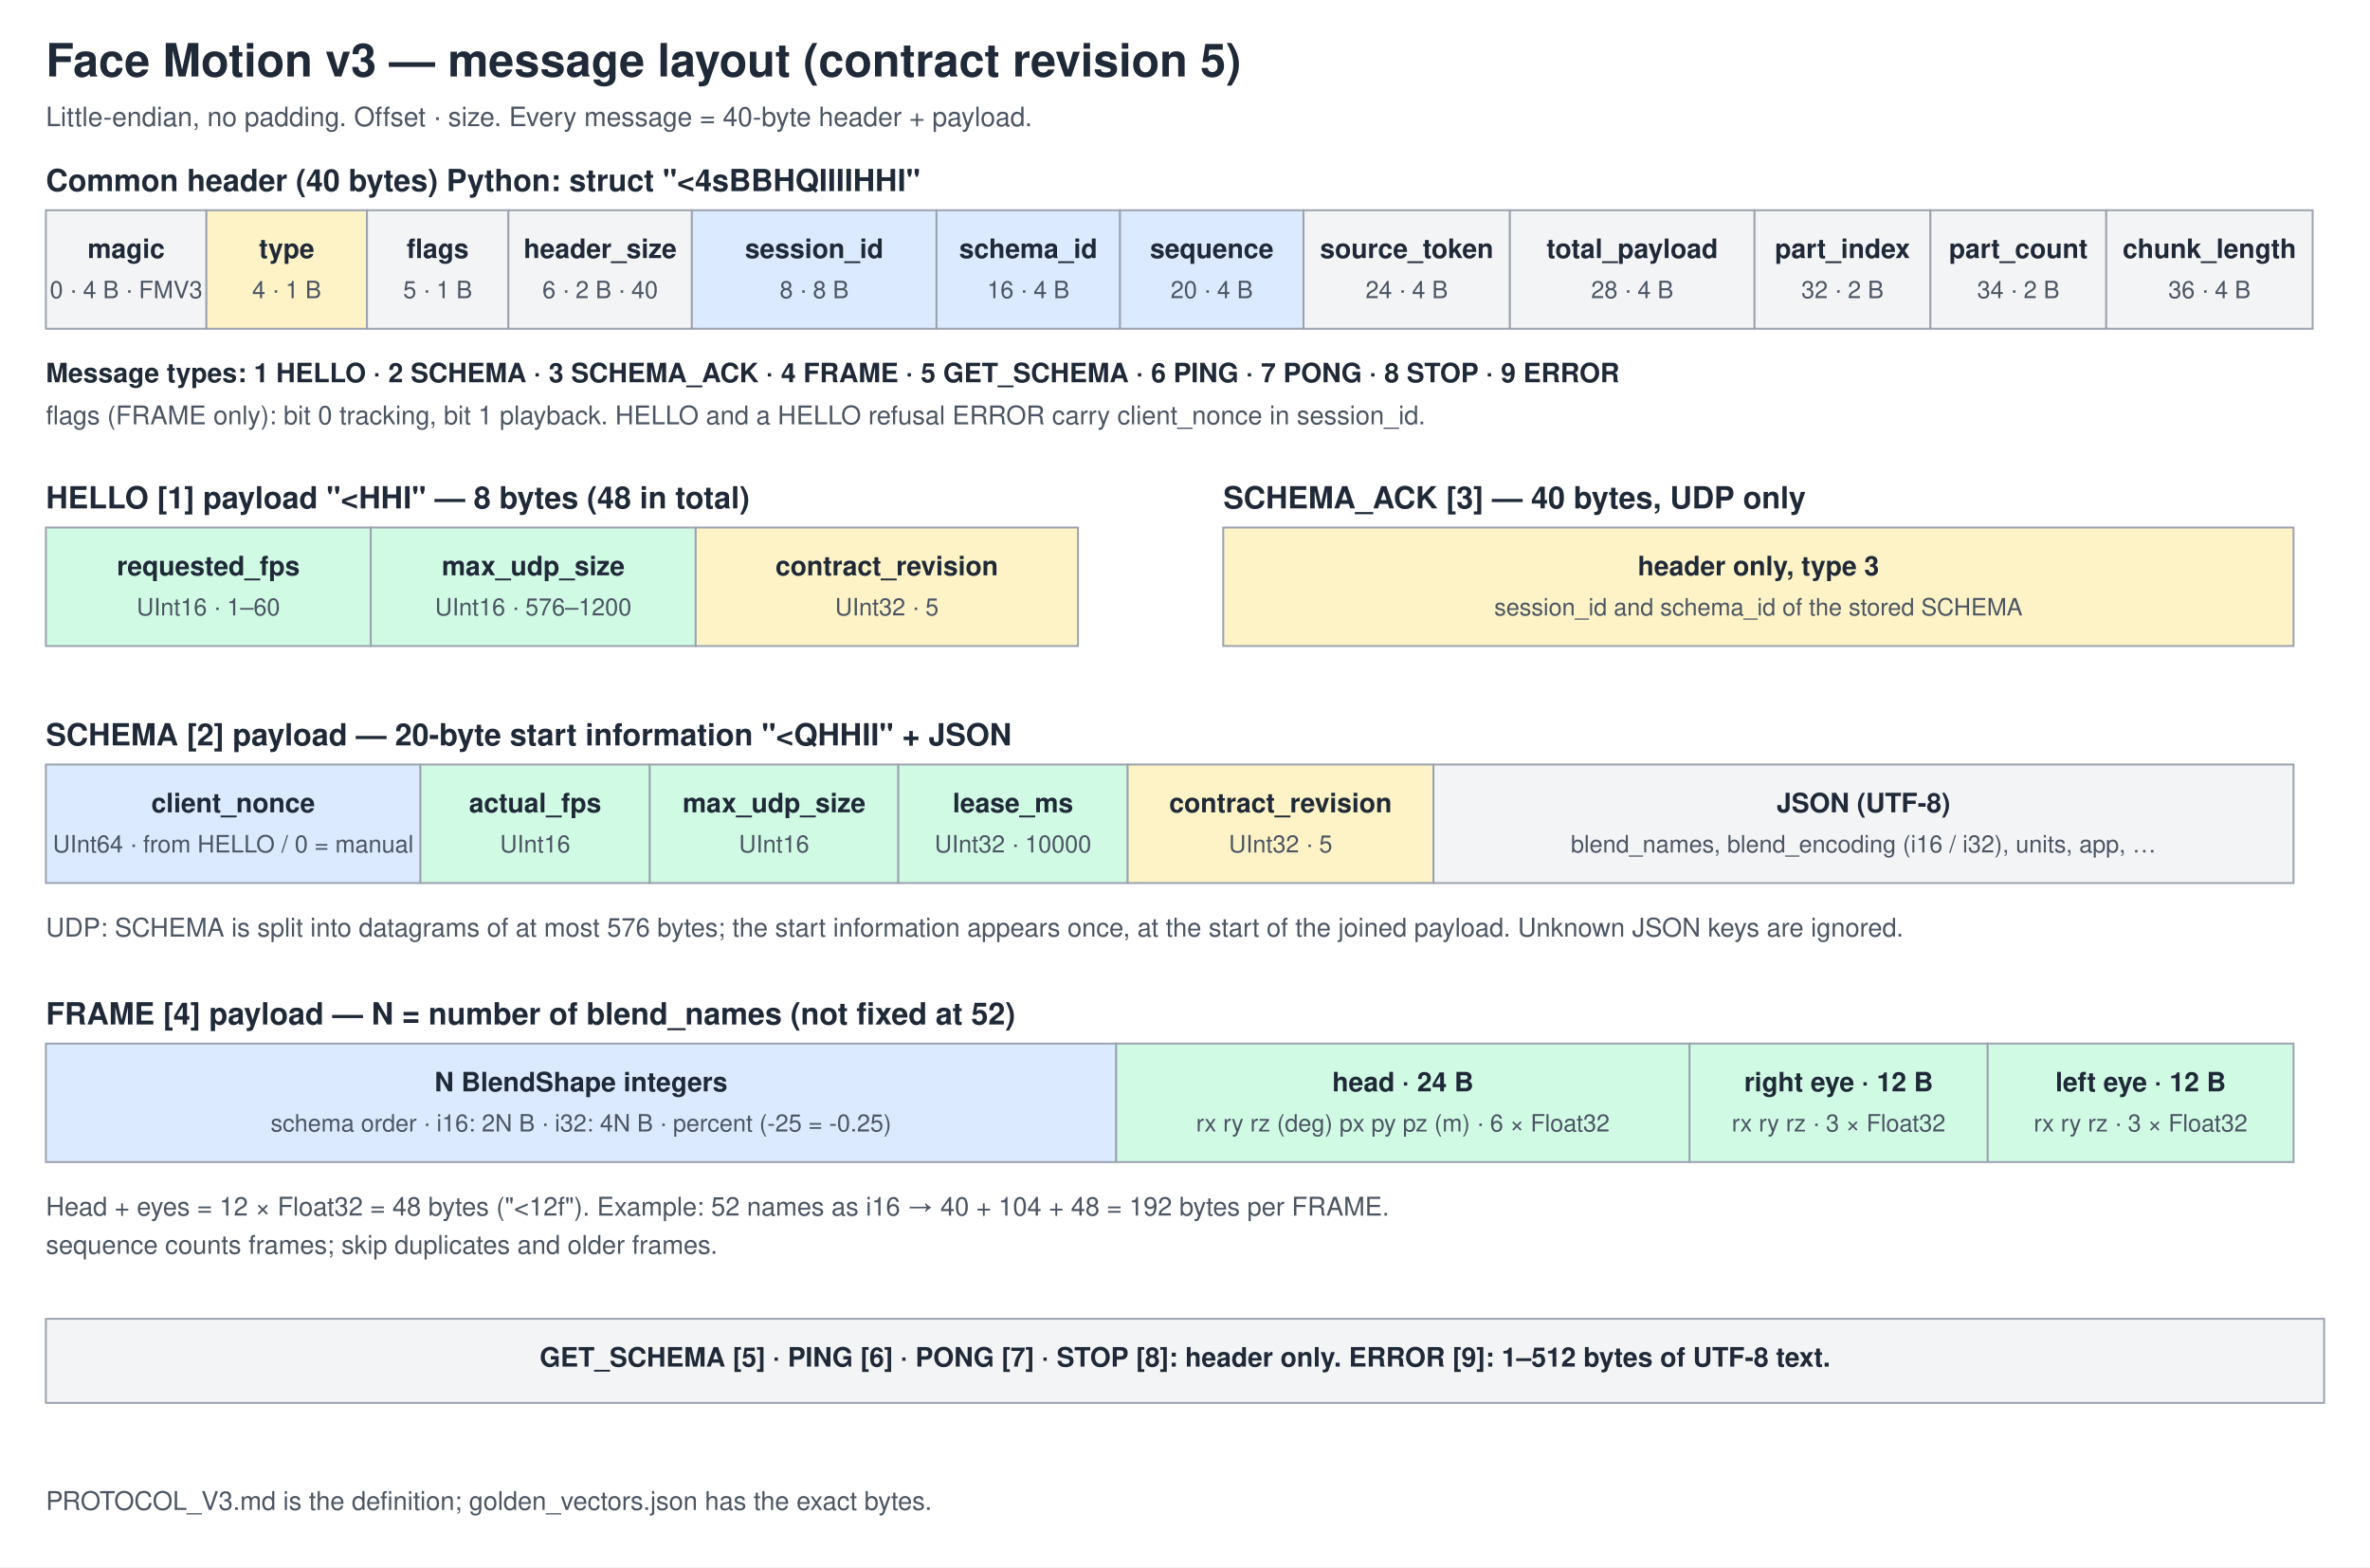
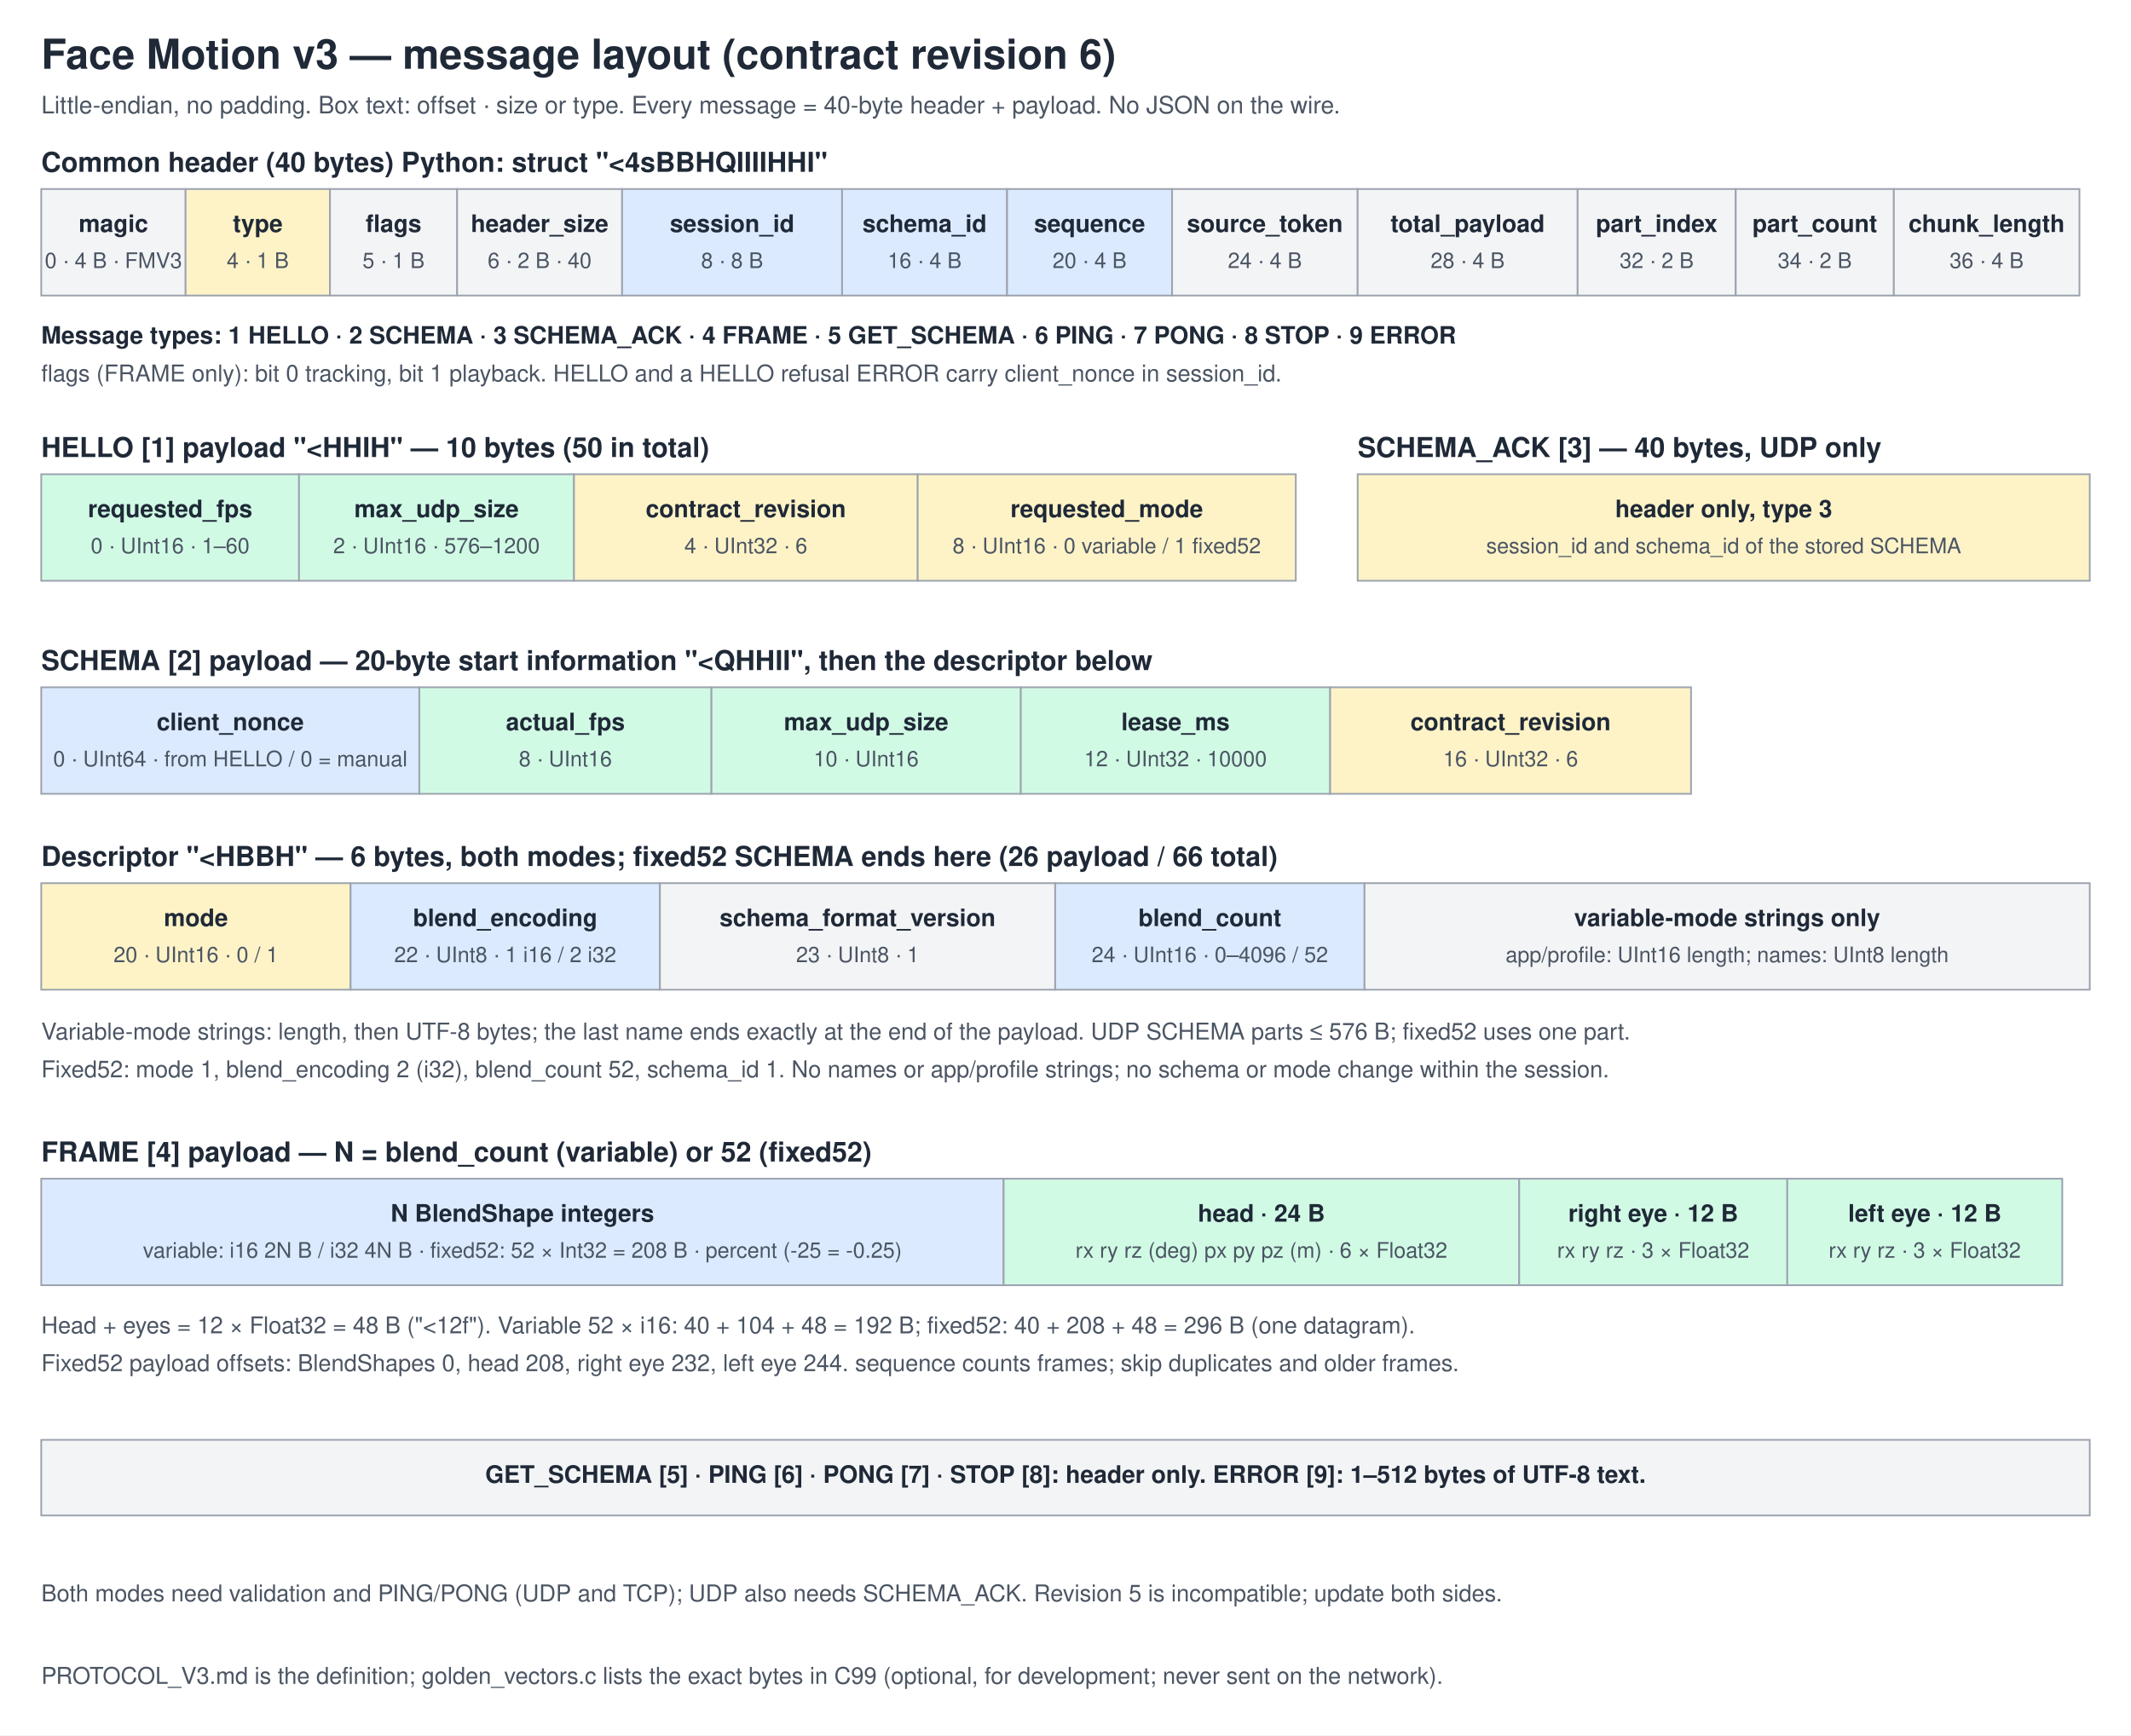
- <svg xmlns="http://www.w3.org/2000/svg" width="1240" height="820" viewBox="0 0 1240 820">
-   <rect width="1240" height="820" fill="#ffffff" />
-   <text x="24" y="40" font-family="-apple-system, 'Segoe UI', Helvetica, Arial, sans-serif" font-size="24" font-weight="700" fill="#1f2937" text-anchor="start">Face Motion v3 — message layout (contract revision 5)</text>
-   <text x="24" y="66" font-family="-apple-system, 'Segoe UI', Helvetica, Arial, sans-serif" font-size="14" font-weight="normal" fill="#4b5563" text-anchor="start">Little-endian, no padding. Offset · size. Every message = 40-byte header + payload.</text>
+ <svg xmlns="http://www.w3.org/2000/svg" width="1240" height="1010" viewBox="0 0 1240 1010">
+   <rect width="1240" height="1010" fill="#ffffff" />
+   <text x="24" y="40" font-family="-apple-system, 'Segoe UI', Helvetica, Arial, sans-serif" font-size="24" font-weight="700" fill="#1f2937" text-anchor="start">Face Motion v3 — message layout (contract revision 6)</text>
+   <text x="24" y="66" font-family="-apple-system, 'Segoe UI', Helvetica, Arial, sans-serif" font-size="14" font-weight="normal" fill="#4b5563" text-anchor="start">Little-endian, no padding. Box text: offset · size or type. Every message = 40-byte header + payload. No JSON on the wire.</text>
  <text x="24" y="100" font-family="-apple-system, 'Segoe UI', Helvetica, Arial, sans-serif" font-size="16" font-weight="700" fill="#1f2937" text-anchor="start">Common header (40 bytes)   Python: struct "&lt;4sBBHQIIIIHHI"</text>
  <rect x="24" y="110" width="84" height="62" fill="#f3f4f6" stroke="#9ca3af" />
  <text x="66.0" y="135" font-family="-apple-system, 'Segoe UI', Helvetica, Arial, sans-serif" font-size="14" font-weight="700" fill="#1f2937" text-anchor="middle">magic</text>
  <text x="66.0" y="156" font-family="-apple-system, 'Segoe UI', Helvetica, Arial, sans-serif" font-size="12.5" font-weight="normal" fill="#4b5563" text-anchor="middle">0 · 4 B · FMV3</text>
  <rect x="108" y="110" width="84" height="62" fill="#fef3c7" stroke="#9ca3af" />
  <text x="150.0" y="135" font-family="-apple-system, 'Segoe UI', Helvetica, Arial, sans-serif" font-size="14" font-weight="700" fill="#1f2937" text-anchor="middle">type</text>
  <text x="150.0" y="156" font-family="-apple-system, 'Segoe UI', Helvetica, Arial, sans-serif" font-size="12.5" font-weight="normal" fill="#4b5563" text-anchor="middle">4 · 1 B</text>
  <rect x="192" y="110" width="74" height="62" fill="#f3f4f6" stroke="#9ca3af" />
  <text x="229.0" y="135" font-family="-apple-system, 'Segoe UI', Helvetica, Arial, sans-serif" font-size="14" font-weight="700" fill="#1f2937" text-anchor="middle">flags</text>
  <text x="229.0" y="156" font-family="-apple-system, 'Segoe UI', Helvetica, Arial, sans-serif" font-size="12.5" font-weight="normal" fill="#4b5563" text-anchor="middle">5 · 1 B</text>
  <rect x="266" y="110" width="96" height="62" fill="#f3f4f6" stroke="#9ca3af" />
  <text x="314.0" y="135" font-family="-apple-system, 'Segoe UI', Helvetica, Arial, sans-serif" font-size="14" font-weight="700" fill="#1f2937" text-anchor="middle">header_size</text>
  <text x="314.0" y="156" font-family="-apple-system, 'Segoe UI', Helvetica, Arial, sans-serif" font-size="12.5" font-weight="normal" fill="#4b5563" text-anchor="middle">6 · 2 B · 40</text>
  <rect x="362" y="110" width="128" height="62" fill="#dbeafe" stroke="#9ca3af" />
  <text x="426.0" y="135" font-family="-apple-system, 'Segoe UI', Helvetica, Arial, sans-serif" font-size="14" font-weight="700" fill="#1f2937" text-anchor="middle">session_id</text>
  <text x="426.0" y="156" font-family="-apple-system, 'Segoe UI', Helvetica, Arial, sans-serif" font-size="12.5" font-weight="normal" fill="#4b5563" text-anchor="middle">8 · 8 B</text>
  <rect x="490" y="110" width="96" height="62" fill="#dbeafe" stroke="#9ca3af" />
  <text x="538.0" y="135" font-family="-apple-system, 'Segoe UI', Helvetica, Arial, sans-serif" font-size="14" font-weight="700" fill="#1f2937" text-anchor="middle">schema_id</text>
  <text x="538.0" y="156" font-family="-apple-system, 'Segoe UI', Helvetica, Arial, sans-serif" font-size="12.5" font-weight="normal" fill="#4b5563" text-anchor="middle">16 · 4 B</text>
  <rect x="586" y="110" width="96" height="62" fill="#dbeafe" stroke="#9ca3af" />
  <text x="634.0" y="135" font-family="-apple-system, 'Segoe UI', Helvetica, Arial, sans-serif" font-size="14" font-weight="700" fill="#1f2937" text-anchor="middle">sequence</text>
  <text x="634.0" y="156" font-family="-apple-system, 'Segoe UI', Helvetica, Arial, sans-serif" font-size="12.5" font-weight="normal" fill="#4b5563" text-anchor="middle">20 · 4 B</text>
  <rect x="682" y="110" width="108" height="62" fill="#f3f4f6" stroke="#9ca3af" />
  <text x="736.0" y="135" font-family="-apple-system, 'Segoe UI', Helvetica, Arial, sans-serif" font-size="14" font-weight="700" fill="#1f2937" text-anchor="middle">source_token</text>
  <text x="736.0" y="156" font-family="-apple-system, 'Segoe UI', Helvetica, Arial, sans-serif" font-size="12.5" font-weight="normal" fill="#4b5563" text-anchor="middle">24 · 4 B</text>
  <rect x="790" y="110" width="128" height="62" fill="#f3f4f6" stroke="#9ca3af" />
  <text x="854.0" y="135" font-family="-apple-system, 'Segoe UI', Helvetica, Arial, sans-serif" font-size="14" font-weight="700" fill="#1f2937" text-anchor="middle">total_payload</text>
  <text x="854.0" y="156" font-family="-apple-system, 'Segoe UI', Helvetica, Arial, sans-serif" font-size="12.5" font-weight="normal" fill="#4b5563" text-anchor="middle">28 · 4 B</text>
  <rect x="918" y="110" width="92" height="62" fill="#f3f4f6" stroke="#9ca3af" />
  <text x="964.0" y="135" font-family="-apple-system, 'Segoe UI', Helvetica, Arial, sans-serif" font-size="14" font-weight="700" fill="#1f2937" text-anchor="middle">part_index</text>
  <text x="964.0" y="156" font-family="-apple-system, 'Segoe UI', Helvetica, Arial, sans-serif" font-size="12.5" font-weight="normal" fill="#4b5563" text-anchor="middle">32 · 2 B</text>
  <rect x="1010" y="110" width="92" height="62" fill="#f3f4f6" stroke="#9ca3af" />
  <text x="1056.0" y="135" font-family="-apple-system, 'Segoe UI', Helvetica, Arial, sans-serif" font-size="14" font-weight="700" fill="#1f2937" text-anchor="middle">part_count</text>
  <text x="1056.0" y="156" font-family="-apple-system, 'Segoe UI', Helvetica, Arial, sans-serif" font-size="12.5" font-weight="normal" fill="#4b5563" text-anchor="middle">34 · 2 B</text>
  <rect x="1102" y="110" width="108" height="62" fill="#f3f4f6" stroke="#9ca3af" />
  <text x="1156.0" y="135" font-family="-apple-system, 'Segoe UI', Helvetica, Arial, sans-serif" font-size="14" font-weight="700" fill="#1f2937" text-anchor="middle">chunk_length</text>
  <text x="1156.0" y="156" font-family="-apple-system, 'Segoe UI', Helvetica, Arial, sans-serif" font-size="12.5" font-weight="normal" fill="#4b5563" text-anchor="middle">36 · 4 B</text>
  <text x="24" y="200" font-family="-apple-system, 'Segoe UI', Helvetica, Arial, sans-serif" font-size="14" font-weight="600" fill="#1f2937" text-anchor="start">Message types:  1 HELLO  ·  2 SCHEMA  ·  3 SCHEMA_ACK  ·  4 FRAME  ·  5 GET_SCHEMA  ·  6 PING  ·  7 PONG  ·  8 STOP  ·  9 ERROR</text>
-   <text x="24" y="222" font-family="-apple-system, 'Segoe UI', Helvetica, Arial, sans-serif" font-size="13.5" font-weight="normal" fill="#4b5563" text-anchor="start">flags (FRAME only): bit 0 tracking, bit 1 playback.  HELLO and a HELLO refusal ERROR carry client_nonce in session_id.</text>
-   <text x="24" y="266" font-family="-apple-system, 'Segoe UI', Helvetica, Arial, sans-serif" font-size="16" font-weight="700" fill="#1f2937" text-anchor="start">HELLO [1] payload "&lt;HHI" — 8 bytes (48 in total)</text>
-   <rect x="24" y="276" width="170" height="62" fill="#d1fae5" stroke="#9ca3af" />
-   <text x="109.0" y="301" font-family="-apple-system, 'Segoe UI', Helvetica, Arial, sans-serif" font-size="14" font-weight="700" fill="#1f2937" text-anchor="middle">requested_fps</text>
-   <text x="109.0" y="322" font-family="-apple-system, 'Segoe UI', Helvetica, Arial, sans-serif" font-size="12.5" font-weight="normal" fill="#4b5563" text-anchor="middle">UInt16 · 1–60</text>
-   <rect x="194" y="276" width="170" height="62" fill="#d1fae5" stroke="#9ca3af" />
-   <text x="279.0" y="301" font-family="-apple-system, 'Segoe UI', Helvetica, Arial, sans-serif" font-size="14" font-weight="700" fill="#1f2937" text-anchor="middle">max_udp_size</text>
-   <text x="279.0" y="322" font-family="-apple-system, 'Segoe UI', Helvetica, Arial, sans-serif" font-size="12.5" font-weight="normal" fill="#4b5563" text-anchor="middle">UInt16 · 576–1200</text>
-   <rect x="364" y="276" width="200" height="62" fill="#fef3c7" stroke="#9ca3af" />
-   <text x="464.0" y="301" font-family="-apple-system, 'Segoe UI', Helvetica, Arial, sans-serif" font-size="14" font-weight="700" fill="#1f2937" text-anchor="middle">contract_revision</text>
-   <text x="464.0" y="322" font-family="-apple-system, 'Segoe UI', Helvetica, Arial, sans-serif" font-size="12.5" font-weight="normal" fill="#4b5563" text-anchor="middle">UInt32 · 5</text>
-   <text x="640" y="266" font-family="-apple-system, 'Segoe UI', Helvetica, Arial, sans-serif" font-size="16" font-weight="700" fill="#1f2937" text-anchor="start">SCHEMA_ACK [3] — 40 bytes, UDP only</text>
-   <rect x="640" y="276" width="560" height="62" fill="#fef3c7" stroke="#9ca3af" />
-   <text x="920.0" y="301" font-family="-apple-system, 'Segoe UI', Helvetica, Arial, sans-serif" font-size="14" font-weight="700" fill="#1f2937" text-anchor="middle">header only, type 3</text>
-   <text x="920.0" y="322" font-family="-apple-system, 'Segoe UI', Helvetica, Arial, sans-serif" font-size="12.5" font-weight="normal" fill="#4b5563" text-anchor="middle">session_id and schema_id of the stored SCHEMA</text>
-   <text x="24" y="390" font-family="-apple-system, 'Segoe UI', Helvetica, Arial, sans-serif" font-size="16" font-weight="700" fill="#1f2937" text-anchor="start">SCHEMA [2] payload — 20-byte start information "&lt;QHHII" + JSON</text>
-   <rect x="24" y="400" width="196" height="62" fill="#dbeafe" stroke="#9ca3af" />
-   <text x="122.0" y="425" font-family="-apple-system, 'Segoe UI', Helvetica, Arial, sans-serif" font-size="14" font-weight="700" fill="#1f2937" text-anchor="middle">client_nonce</text>
-   <text x="122.0" y="446" font-family="-apple-system, 'Segoe UI', Helvetica, Arial, sans-serif" font-size="12.5" font-weight="normal" fill="#4b5563" text-anchor="middle">UInt64 · from HELLO / 0 = manual</text>
-   <rect x="220" y="400" width="120" height="62" fill="#d1fae5" stroke="#9ca3af" />
-   <text x="280.0" y="425" font-family="-apple-system, 'Segoe UI', Helvetica, Arial, sans-serif" font-size="14" font-weight="700" fill="#1f2937" text-anchor="middle">actual_fps</text>
-   <text x="280.0" y="446" font-family="-apple-system, 'Segoe UI', Helvetica, Arial, sans-serif" font-size="12.5" font-weight="normal" fill="#4b5563" text-anchor="middle">UInt16</text>
-   <rect x="340" y="400" width="130" height="62" fill="#d1fae5" stroke="#9ca3af" />
-   <text x="405.0" y="425" font-family="-apple-system, 'Segoe UI', Helvetica, Arial, sans-serif" font-size="14" font-weight="700" fill="#1f2937" text-anchor="middle">max_udp_size</text>
-   <text x="405.0" y="446" font-family="-apple-system, 'Segoe UI', Helvetica, Arial, sans-serif" font-size="12.5" font-weight="normal" fill="#4b5563" text-anchor="middle">UInt16</text>
-   <rect x="470" y="400" width="120" height="62" fill="#d1fae5" stroke="#9ca3af" />
-   <text x="530.0" y="425" font-family="-apple-system, 'Segoe UI', Helvetica, Arial, sans-serif" font-size="14" font-weight="700" fill="#1f2937" text-anchor="middle">lease_ms</text>
-   <text x="530.0" y="446" font-family="-apple-system, 'Segoe UI', Helvetica, Arial, sans-serif" font-size="12.5" font-weight="normal" fill="#4b5563" text-anchor="middle">UInt32 · 10000</text>
-   <rect x="590" y="400" width="160" height="62" fill="#fef3c7" stroke="#9ca3af" />
-   <text x="670.0" y="425" font-family="-apple-system, 'Segoe UI', Helvetica, Arial, sans-serif" font-size="14" font-weight="700" fill="#1f2937" text-anchor="middle">contract_revision</text>
-   <text x="670.0" y="446" font-family="-apple-system, 'Segoe UI', Helvetica, Arial, sans-serif" font-size="12.5" font-weight="normal" fill="#4b5563" text-anchor="middle">UInt32 · 5</text>
-   <rect x="750" y="400" width="450" height="62" fill="#f3f4f6" stroke="#9ca3af" />
-   <text x="975.0" y="425" font-family="-apple-system, 'Segoe UI', Helvetica, Arial, sans-serif" font-size="14" font-weight="700" fill="#1f2937" text-anchor="middle">JSON (UTF-8)</text>
-   <text x="975.0" y="446" font-family="-apple-system, 'Segoe UI', Helvetica, Arial, sans-serif" font-size="12.5" font-weight="normal" fill="#4b5563" text-anchor="middle">blend_names, blend_encoding (i16 / i32), units, app, …</text>
-   <text x="24" y="490" font-family="-apple-system, 'Segoe UI', Helvetica, Arial, sans-serif" font-size="13.5" font-weight="normal" fill="#4b5563" text-anchor="start">UDP: SCHEMA is split into datagrams of at most 576 bytes; the start information appears once, at the start of the joined payload. Unknown JSON keys are ignored.</text>
-   <text x="24" y="536" font-family="-apple-system, 'Segoe UI', Helvetica, Arial, sans-serif" font-size="16" font-weight="700" fill="#1f2937" text-anchor="start">FRAME [4] payload — N = number of blend_names (not fixed at 52)</text>
-   <rect x="24" y="546" width="560" height="62" fill="#dbeafe" stroke="#9ca3af" />
-   <text x="304.0" y="571" font-family="-apple-system, 'Segoe UI', Helvetica, Arial, sans-serif" font-size="14" font-weight="700" fill="#1f2937" text-anchor="middle">N BlendShape integers</text>
-   <text x="304.0" y="592" font-family="-apple-system, 'Segoe UI', Helvetica, Arial, sans-serif" font-size="12.5" font-weight="normal" fill="#4b5563" text-anchor="middle">schema order · i16: 2N B · i32: 4N B · percent (-25 = -0.25)</text>
-   <rect x="584" y="546" width="300" height="62" fill="#d1fae5" stroke="#9ca3af" />
-   <text x="734.0" y="571" font-family="-apple-system, 'Segoe UI', Helvetica, Arial, sans-serif" font-size="14" font-weight="700" fill="#1f2937" text-anchor="middle">head · 24 B</text>
-   <text x="734.0" y="592" font-family="-apple-system, 'Segoe UI', Helvetica, Arial, sans-serif" font-size="12.5" font-weight="normal" fill="#4b5563" text-anchor="middle">rx ry rz (deg) px py pz (m) · 6 × Float32</text>
-   <rect x="884" y="546" width="156" height="62" fill="#d1fae5" stroke="#9ca3af" />
-   <text x="962.0" y="571" font-family="-apple-system, 'Segoe UI', Helvetica, Arial, sans-serif" font-size="14" font-weight="700" fill="#1f2937" text-anchor="middle">right eye · 12 B</text>
-   <text x="962.0" y="592" font-family="-apple-system, 'Segoe UI', Helvetica, Arial, sans-serif" font-size="12.5" font-weight="normal" fill="#4b5563" text-anchor="middle">rx ry rz · 3 × Float32</text>
-   <rect x="1040" y="546" width="160" height="62" fill="#d1fae5" stroke="#9ca3af" />
-   <text x="1120.0" y="571" font-family="-apple-system, 'Segoe UI', Helvetica, Arial, sans-serif" font-size="14" font-weight="700" fill="#1f2937" text-anchor="middle">left eye · 12 B</text>
-   <text x="1120.0" y="592" font-family="-apple-system, 'Segoe UI', Helvetica, Arial, sans-serif" font-size="12.5" font-weight="normal" fill="#4b5563" text-anchor="middle">rx ry rz · 3 × Float32</text>
-   <text x="24" y="636" font-family="-apple-system, 'Segoe UI', Helvetica, Arial, sans-serif" font-size="13.5" font-weight="normal" fill="#4b5563" text-anchor="start">Head + eyes = 12 × Float32 = 48 bytes ("&lt;12f").  Example: 52 names as i16 → 40 + 104 + 48 = 192 bytes per FRAME.</text>
-   <text x="24" y="656" font-family="-apple-system, 'Segoe UI', Helvetica, Arial, sans-serif" font-size="13.5" font-weight="normal" fill="#4b5563" text-anchor="start">sequence counts frames; skip duplicates and older frames.</text>
-   <rect x="24" y="690" width="1192" height="44" fill="#f3f4f6" stroke="#9ca3af" />
-   <text x="620.0" y="715" font-family="-apple-system, 'Segoe UI', Helvetica, Arial, sans-serif" font-size="14" font-weight="700" fill="#1f2937" text-anchor="middle">GET_SCHEMA [5] · PING [6] · PONG [7] · STOP [8]: header only.   ERROR [9]: 1–512 bytes of UTF-8 text.</text>
-   <text x="24" y="790" font-family="-apple-system, 'Segoe UI', Helvetica, Arial, sans-serif" font-size="13.5" font-weight="normal" fill="#4b5563" text-anchor="start">PROTOCOL_V3.md is the definition; golden_vectors.json has the exact bytes.</text>
+   <text x="24" y="222" font-family="-apple-system, 'Segoe UI', Helvetica, Arial, sans-serif" font-size="13.5" font-weight="normal" fill="#4b5563" text-anchor="start">flags (FRAME only): bit 0 tracking, bit 1 playback. HELLO and a HELLO refusal ERROR carry client_nonce in session_id.</text>
+   <text x="24" y="266" font-family="-apple-system, 'Segoe UI', Helvetica, Arial, sans-serif" font-size="16" font-weight="700" fill="#1f2937" text-anchor="start">HELLO [1] payload "&lt;HHIH" — 10 bytes (50 in total)</text>
+   <rect x="24" y="276" width="150" height="62" fill="#d1fae5" stroke="#9ca3af" />
+   <text x="99.0" y="301" font-family="-apple-system, 'Segoe UI', Helvetica, Arial, sans-serif" font-size="14" font-weight="700" fill="#1f2937" text-anchor="middle">requested_fps</text>
+   <text x="99.0" y="322" font-family="-apple-system, 'Segoe UI', Helvetica, Arial, sans-serif" font-size="12.5" font-weight="normal" fill="#4b5563" text-anchor="middle">0 · UInt16 · 1–60</text>
+   <rect x="174" y="276" width="160" height="62" fill="#d1fae5" stroke="#9ca3af" />
+   <text x="254.0" y="301" font-family="-apple-system, 'Segoe UI', Helvetica, Arial, sans-serif" font-size="14" font-weight="700" fill="#1f2937" text-anchor="middle">max_udp_size</text>
+   <text x="254.0" y="322" font-family="-apple-system, 'Segoe UI', Helvetica, Arial, sans-serif" font-size="12.5" font-weight="normal" fill="#4b5563" text-anchor="middle">2 · UInt16 · 576–1200</text>
+   <rect x="334" y="276" width="200" height="62" fill="#fef3c7" stroke="#9ca3af" />
+   <text x="434.0" y="301" font-family="-apple-system, 'Segoe UI', Helvetica, Arial, sans-serif" font-size="14" font-weight="700" fill="#1f2937" text-anchor="middle">contract_revision</text>
+   <text x="434.0" y="322" font-family="-apple-system, 'Segoe UI', Helvetica, Arial, sans-serif" font-size="12.5" font-weight="normal" fill="#4b5563" text-anchor="middle">4 · UInt32 · 6</text>
+   <rect x="534" y="276" width="220" height="62" fill="#fef3c7" stroke="#9ca3af" />
+   <text x="644.0" y="301" font-family="-apple-system, 'Segoe UI', Helvetica, Arial, sans-serif" font-size="14" font-weight="700" fill="#1f2937" text-anchor="middle">requested_mode</text>
+   <text x="644.0" y="322" font-family="-apple-system, 'Segoe UI', Helvetica, Arial, sans-serif" font-size="12.5" font-weight="normal" fill="#4b5563" text-anchor="middle">8 · UInt16 · 0 variable / 1 fixed52</text>
+   <text x="790" y="266" font-family="-apple-system, 'Segoe UI', Helvetica, Arial, sans-serif" font-size="16" font-weight="700" fill="#1f2937" text-anchor="start">SCHEMA_ACK [3] — 40 bytes, UDP only</text>
+   <rect x="790" y="276" width="426" height="62" fill="#fef3c7" stroke="#9ca3af" />
+   <text x="1003.0" y="301" font-family="-apple-system, 'Segoe UI', Helvetica, Arial, sans-serif" font-size="14" font-weight="700" fill="#1f2937" text-anchor="middle">header only, type 3</text>
+   <text x="1003.0" y="322" font-family="-apple-system, 'Segoe UI', Helvetica, Arial, sans-serif" font-size="12.5" font-weight="normal" fill="#4b5563" text-anchor="middle">session_id and schema_id of the stored SCHEMA</text>
+   <text x="24" y="390" font-family="-apple-system, 'Segoe UI', Helvetica, Arial, sans-serif" font-size="16" font-weight="700" fill="#1f2937" text-anchor="start">SCHEMA [2] payload — 20-byte start information "&lt;QHHII", then the descriptor below</text>
+   <rect x="24" y="400" width="220" height="62" fill="#dbeafe" stroke="#9ca3af" />
+   <text x="134.0" y="425" font-family="-apple-system, 'Segoe UI', Helvetica, Arial, sans-serif" font-size="14" font-weight="700" fill="#1f2937" text-anchor="middle">client_nonce</text>
+   <text x="134.0" y="446" font-family="-apple-system, 'Segoe UI', Helvetica, Arial, sans-serif" font-size="12.5" font-weight="normal" fill="#4b5563" text-anchor="middle">0 · UInt64 · from HELLO / 0 = manual</text>
+   <rect x="244" y="400" width="170" height="62" fill="#d1fae5" stroke="#9ca3af" />
+   <text x="329.0" y="425" font-family="-apple-system, 'Segoe UI', Helvetica, Arial, sans-serif" font-size="14" font-weight="700" fill="#1f2937" text-anchor="middle">actual_fps</text>
+   <text x="329.0" y="446" font-family="-apple-system, 'Segoe UI', Helvetica, Arial, sans-serif" font-size="12.5" font-weight="normal" fill="#4b5563" text-anchor="middle">8 · UInt16</text>
+   <rect x="414" y="400" width="180" height="62" fill="#d1fae5" stroke="#9ca3af" />
+   <text x="504.0" y="425" font-family="-apple-system, 'Segoe UI', Helvetica, Arial, sans-serif" font-size="14" font-weight="700" fill="#1f2937" text-anchor="middle">max_udp_size</text>
+   <text x="504.0" y="446" font-family="-apple-system, 'Segoe UI', Helvetica, Arial, sans-serif" font-size="12.5" font-weight="normal" fill="#4b5563" text-anchor="middle">10 · UInt16</text>
+   <rect x="594" y="400" width="180" height="62" fill="#d1fae5" stroke="#9ca3af" />
+   <text x="684.0" y="425" font-family="-apple-system, 'Segoe UI', Helvetica, Arial, sans-serif" font-size="14" font-weight="700" fill="#1f2937" text-anchor="middle">lease_ms</text>
+   <text x="684.0" y="446" font-family="-apple-system, 'Segoe UI', Helvetica, Arial, sans-serif" font-size="12.5" font-weight="normal" fill="#4b5563" text-anchor="middle">12 · UInt32 · 10000</text>
+   <rect x="774" y="400" width="210" height="62" fill="#fef3c7" stroke="#9ca3af" />
+   <text x="879.0" y="425" font-family="-apple-system, 'Segoe UI', Helvetica, Arial, sans-serif" font-size="14" font-weight="700" fill="#1f2937" text-anchor="middle">contract_revision</text>
+   <text x="879.0" y="446" font-family="-apple-system, 'Segoe UI', Helvetica, Arial, sans-serif" font-size="12.5" font-weight="normal" fill="#4b5563" text-anchor="middle">16 · UInt32 · 6</text>
+   <text x="24" y="504" font-family="-apple-system, 'Segoe UI', Helvetica, Arial, sans-serif" font-size="16" font-weight="700" fill="#1f2937" text-anchor="start">Descriptor "&lt;HBBH" — 6 bytes, both modes; fixed52 SCHEMA ends here (26 payload / 66 total)</text>
+   <rect x="24" y="514" width="180" height="62" fill="#fef3c7" stroke="#9ca3af" />
+   <text x="114.0" y="539" font-family="-apple-system, 'Segoe UI', Helvetica, Arial, sans-serif" font-size="14" font-weight="700" fill="#1f2937" text-anchor="middle">mode</text>
+   <text x="114.0" y="560" font-family="-apple-system, 'Segoe UI', Helvetica, Arial, sans-serif" font-size="12.5" font-weight="normal" fill="#4b5563" text-anchor="middle">20 · UInt16 · 0 / 1</text>
+   <rect x="204" y="514" width="180" height="62" fill="#dbeafe" stroke="#9ca3af" />
+   <text x="294.0" y="539" font-family="-apple-system, 'Segoe UI', Helvetica, Arial, sans-serif" font-size="14" font-weight="700" fill="#1f2937" text-anchor="middle">blend_encoding</text>
+   <text x="294.0" y="560" font-family="-apple-system, 'Segoe UI', Helvetica, Arial, sans-serif" font-size="12.5" font-weight="normal" fill="#4b5563" text-anchor="middle">22 · UInt8 · 1 i16 / 2 i32</text>
+   <rect x="384" y="514" width="230" height="62" fill="#f3f4f6" stroke="#9ca3af" />
+   <text x="499.0" y="539" font-family="-apple-system, 'Segoe UI', Helvetica, Arial, sans-serif" font-size="14" font-weight="700" fill="#1f2937" text-anchor="middle">schema_format_version</text>
+   <text x="499.0" y="560" font-family="-apple-system, 'Segoe UI', Helvetica, Arial, sans-serif" font-size="12.5" font-weight="normal" fill="#4b5563" text-anchor="middle">23 · UInt8 · 1</text>
+   <rect x="614" y="514" width="180" height="62" fill="#dbeafe" stroke="#9ca3af" />
+   <text x="704.0" y="539" font-family="-apple-system, 'Segoe UI', Helvetica, Arial, sans-serif" font-size="14" font-weight="700" fill="#1f2937" text-anchor="middle">blend_count</text>
+   <text x="704.0" y="560" font-family="-apple-system, 'Segoe UI', Helvetica, Arial, sans-serif" font-size="12.5" font-weight="normal" fill="#4b5563" text-anchor="middle">24 · UInt16 · 0–4096 / 52</text>
+   <rect x="794" y="514" width="422" height="62" fill="#f3f4f6" stroke="#9ca3af" />
+   <text x="1005.0" y="539" font-family="-apple-system, 'Segoe UI', Helvetica, Arial, sans-serif" font-size="14" font-weight="700" fill="#1f2937" text-anchor="middle">variable-mode strings only</text>
+   <text x="1005.0" y="560" font-family="-apple-system, 'Segoe UI', Helvetica, Arial, sans-serif" font-size="12.5" font-weight="normal" fill="#4b5563" text-anchor="middle">app/profile: UInt16 length; names: UInt8 length</text>
+   <text x="24" y="605" font-family="-apple-system, 'Segoe UI', Helvetica, Arial, sans-serif" font-size="13.5" font-weight="normal" fill="#4b5563" text-anchor="start">Variable-mode strings: length, then UTF-8 bytes; the last name ends exactly at the end of the payload. UDP SCHEMA parts ≤ 576 B; fixed52 uses one part.</text>
+   <text x="24" y="627" font-family="-apple-system, 'Segoe UI', Helvetica, Arial, sans-serif" font-size="13.5" font-weight="normal" fill="#4b5563" text-anchor="start">Fixed52: mode 1, blend_encoding 2 (i32), blend_count 52, schema_id 1. No names or app/profile strings; no schema or mode change within the session.</text>
+   <text x="24" y="676" font-family="-apple-system, 'Segoe UI', Helvetica, Arial, sans-serif" font-size="16" font-weight="700" fill="#1f2937" text-anchor="start">FRAME [4] payload — N = blend_count (variable) or 52 (fixed52)</text>
+   <rect x="24" y="686" width="560" height="62" fill="#dbeafe" stroke="#9ca3af" />
+   <text x="304.0" y="711" font-family="-apple-system, 'Segoe UI', Helvetica, Arial, sans-serif" font-size="14" font-weight="700" fill="#1f2937" text-anchor="middle">N BlendShape integers</text>
+   <text x="304.0" y="732" font-family="-apple-system, 'Segoe UI', Helvetica, Arial, sans-serif" font-size="12.5" font-weight="normal" fill="#4b5563" text-anchor="middle">variable: i16 2N B / i32 4N B · fixed52: 52 × Int32 = 208 B · percent (-25 = -0.25)</text>
+   <rect x="584" y="686" width="300" height="62" fill="#d1fae5" stroke="#9ca3af" />
+   <text x="734.0" y="711" font-family="-apple-system, 'Segoe UI', Helvetica, Arial, sans-serif" font-size="14" font-weight="700" fill="#1f2937" text-anchor="middle">head · 24 B</text>
+   <text x="734.0" y="732" font-family="-apple-system, 'Segoe UI', Helvetica, Arial, sans-serif" font-size="12.5" font-weight="normal" fill="#4b5563" text-anchor="middle">rx ry rz (deg) px py pz (m) · 6 × Float32</text>
+   <rect x="884" y="686" width="156" height="62" fill="#d1fae5" stroke="#9ca3af" />
+   <text x="962.0" y="711" font-family="-apple-system, 'Segoe UI', Helvetica, Arial, sans-serif" font-size="14" font-weight="700" fill="#1f2937" text-anchor="middle">right eye · 12 B</text>
+   <text x="962.0" y="732" font-family="-apple-system, 'Segoe UI', Helvetica, Arial, sans-serif" font-size="12.5" font-weight="normal" fill="#4b5563" text-anchor="middle">rx ry rz · 3 × Float32</text>
+   <rect x="1040" y="686" width="160" height="62" fill="#d1fae5" stroke="#9ca3af" />
+   <text x="1120.0" y="711" font-family="-apple-system, 'Segoe UI', Helvetica, Arial, sans-serif" font-size="14" font-weight="700" fill="#1f2937" text-anchor="middle">left eye · 12 B</text>
+   <text x="1120.0" y="732" font-family="-apple-system, 'Segoe UI', Helvetica, Arial, sans-serif" font-size="12.5" font-weight="normal" fill="#4b5563" text-anchor="middle">rx ry rz · 3 × Float32</text>
+   <text x="24" y="776" font-family="-apple-system, 'Segoe UI', Helvetica, Arial, sans-serif" font-size="13.5" font-weight="normal" fill="#4b5563" text-anchor="start">Head + eyes = 12 × Float32 = 48 B ("&lt;12f"). Variable 52 × i16: 40 + 104 + 48 = 192 B; fixed52: 40 + 208 + 48 = 296 B (one datagram).</text>
+   <text x="24" y="798" font-family="-apple-system, 'Segoe UI', Helvetica, Arial, sans-serif" font-size="13.5" font-weight="normal" fill="#4b5563" text-anchor="start">Fixed52 payload offsets: BlendShapes 0, head 208, right eye 232, left eye 244. sequence counts frames; skip duplicates and older frames.</text>
+   <rect x="24" y="838" width="1192" height="44" fill="#f3f4f6" stroke="#9ca3af" />
+   <text x="620.0" y="863" font-family="-apple-system, 'Segoe UI', Helvetica, Arial, sans-serif" font-size="14" font-weight="700" fill="#1f2937" text-anchor="middle">GET_SCHEMA [5] · PING [6] · PONG [7] · STOP [8]: header only. ERROR [9]: 1–512 bytes of UTF-8 text.</text>
+   <text x="24" y="932" font-family="-apple-system, 'Segoe UI', Helvetica, Arial, sans-serif" font-size="13.5" font-weight="normal" fill="#4b5563" text-anchor="start">Both modes need validation and PING/PONG (UDP and TCP); UDP also needs SCHEMA_ACK. Revision 5 is incompatible; update both sides.</text>
+   <text x="24" y="980" font-family="-apple-system, 'Segoe UI', Helvetica, Arial, sans-serif" font-size="13.5" font-weight="normal" fill="#4b5563" text-anchor="start">PROTOCOL_V3.md is the definition; golden_vectors.c lists the exact bytes in C99 (optional, for development; never sent on the network).</text>
</svg>
